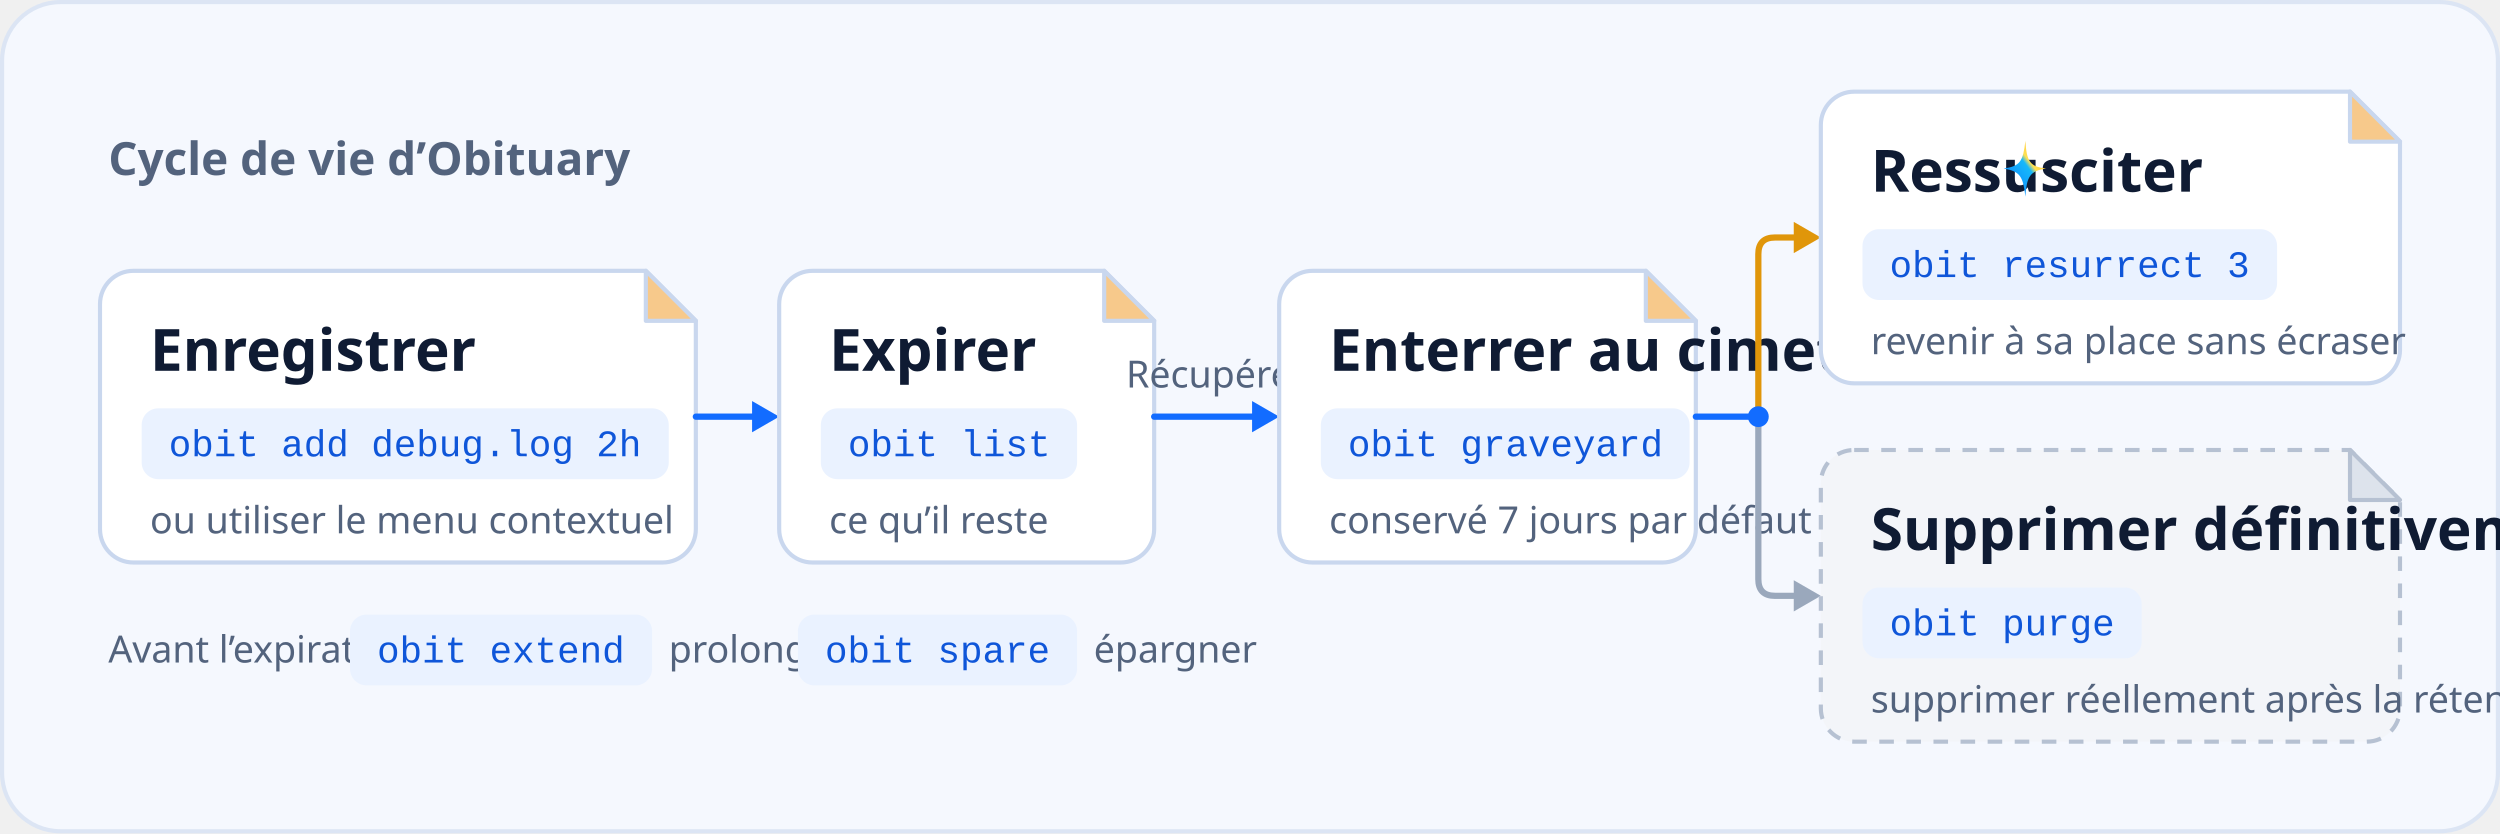
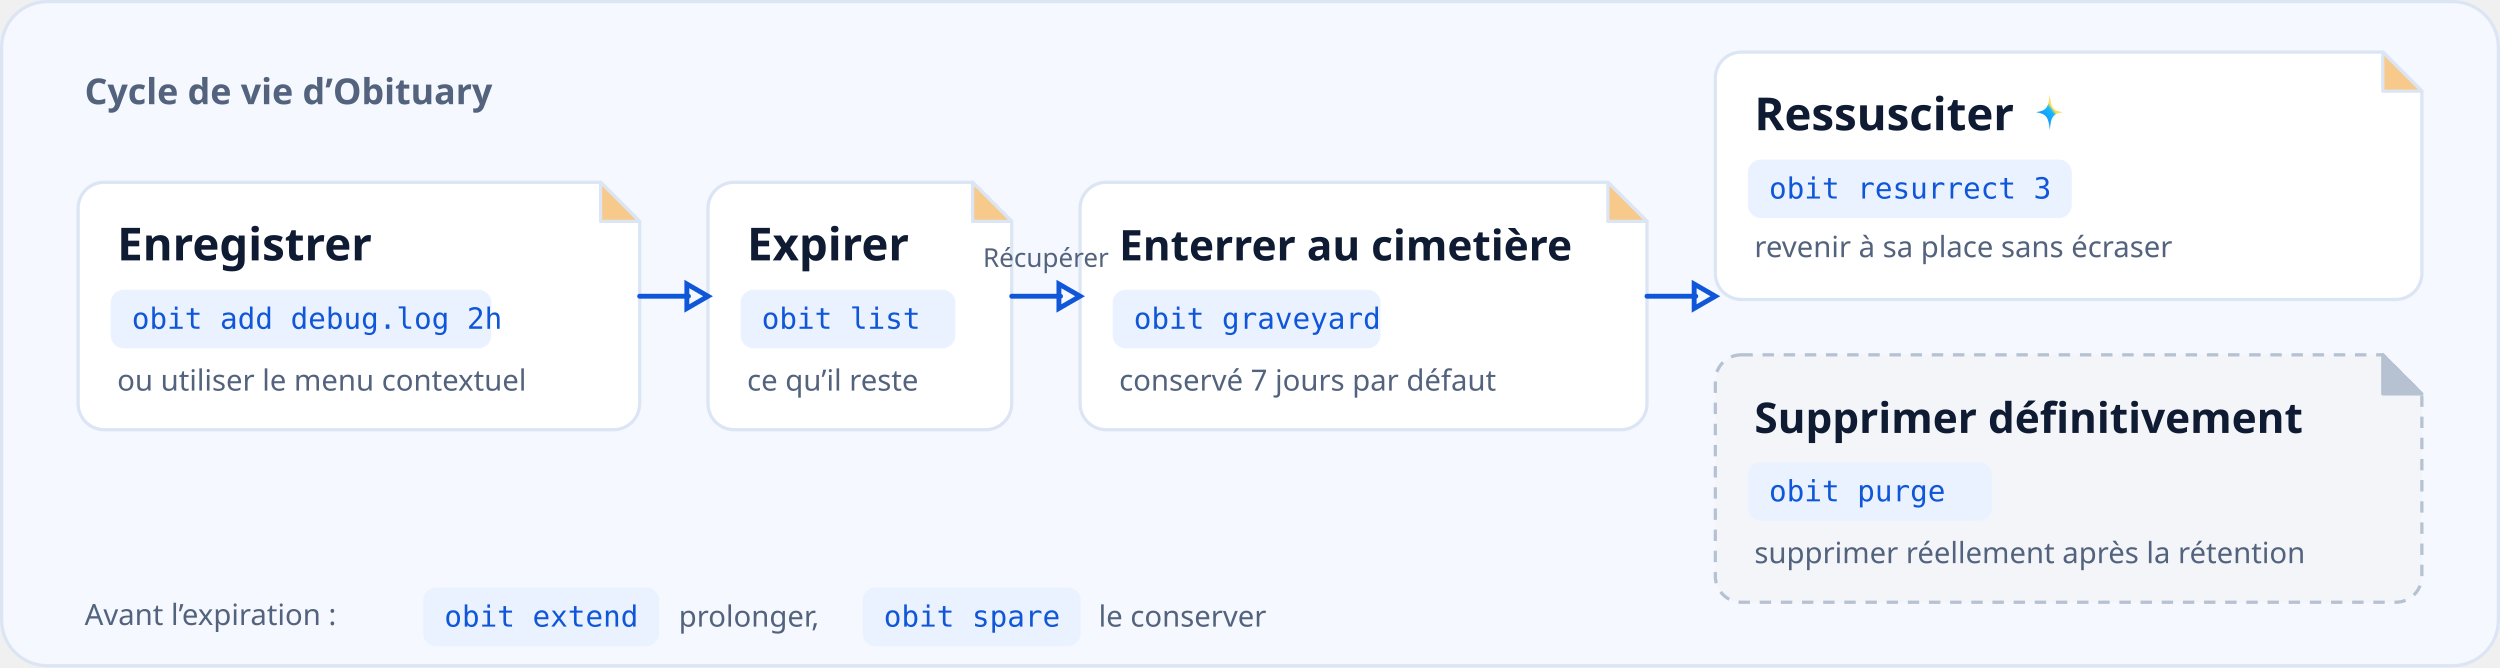
- <svg xmlns="http://www.w3.org/2000/svg" width="1200" height="400" viewBox="0 0 1200 400" role="img" aria-labelledby="title desc">
+ <svg xmlns="http://www.w3.org/2000/svg" width="1536" height="410" viewBox="0 0 1536 410" role="img" aria-labelledby="title desc">
  <defs>
    <linearGradient id="spark" x1="0" y1="1" x2="1" y2="0">
      <stop stop-color="#0876FF" />
      <stop offset=".55" stop-color="#16B8FA" />
      <stop offset=".62" stop-color="#FFE052" />
      <stop offset="1" stop-color="#FFB329" />
    </linearGradient>
  </defs>
-   <rect x="1" y="1" width="1198" height="398" rx="28" fill="#F5F8FE" stroke="#DCE5F4" stroke-width="2" />
+   <rect x="1" y="1" width="1534" height="408" rx="28" fill="#F5F8FE" stroke="#DCE5F4" stroke-width="2" />
  <g font-family="-apple-system, BlinkMacSystemFont, 'Segoe UI', 'Noto Sans', 'Noto Sans CJK SC', 'Noto Sans CJK TC', 'Noto Sans JP', 'Noto Sans KR', 'Noto Sans Cyrillic', 'Microsoft YaHei', 'PingFang SC', 'Hiragino Sans', 'Malgun Gothic', sans-serif">
-     <g>
-       <path d="M64 130H310L334 154V254A16 16 0 0 1 318 270H64A16 16 0 0 1 48 254V146A16 16 0 0 1 64 130Z" fill="#FFFFFF" stroke="#C9D7EE" stroke-width="2" />
-       <path d="M310 130V154H334Z" fill="#F7C98B" stroke="#C9D7EE" stroke-width="2" stroke-linejoin="round" />
-       <text x="72" y="178" font-size="28" font-weight="700" fill="#0F1B33" id="register">Enregistrer</text>
-       <rect x="68" y="196" width="253" height="34" rx="8" fill="#EAF2FF" />
-       <text x="81" y="219" font-family="ui-monospace, 'Cascadia Code', 'SF Mono', SFMono-Regular, Menlo, Consolas, 'Liberation Mono', monospace" font-size="18" fill="#0F56D9">obit add debug.log 2h</text>
-       <text x="72" y="256" font-size="18" fill="#53637D" id="register-note" textLength="235" lengthAdjust="spacingAndGlyphs">ou utiliser le menu contextuel</text>
-     </g>
-     <path d="M334 200H363" stroke="#126CFF" stroke-width="3" stroke-linecap="round" fill="none" />
-     <path d="M374 200l-13 -7.5v15Z" fill="#126CFF" />
-     <g>
-       <path d="M390 130H530L554 154V254A16 16 0 0 1 538 270H390A16 16 0 0 1 374 254V146A16 16 0 0 1 390 130Z" fill="#FFFFFF" stroke="#C9D7EE" stroke-width="2" />
-       <path d="M530 130V154H554Z" fill="#F7C98B" stroke="#C9D7EE" stroke-width="2" stroke-linejoin="round" />
-       <text x="398" y="178" font-size="28" font-weight="700" fill="#0F1B33" id="expire">Expirer</text>
-       <rect x="394" y="196" width="123" height="34" rx="8" fill="#EAF2FF" />
-       <text x="407" y="219" font-family="ui-monospace, 'Cascadia Code', 'SF Mono', SFMono-Regular, Menlo, Consolas, 'Liberation Mono', monospace" font-size="18" fill="#0F56D9">obit list</text>
-       <text x="398" y="256" font-size="18" fill="#53637D" id="expire-note" textLength="132" lengthAdjust="spacingAndGlyphs">ce qu’il reste</text>
-     </g>
-     <path d="M554 200H603" stroke="#126CFF" stroke-width="3" stroke-linecap="round" fill="none" />
-     <path d="M614 200l-13 -7.5v15Z" fill="#126CFF" />
-     <text x="584" y="186" font-size="18" fill="#53637D" text-anchor="middle" id="reap" textLength="49" lengthAdjust="spacingAndGlyphs">Récupérer</text>
-     <g>
-       <path d="M630 130H790L814 154V254A16 16 0 0 1 798 270H630A16 16 0 0 1 614 254V146A16 16 0 0 1 630 130Z" fill="#FFFFFF" stroke="#C9D7EE" stroke-width="2" />
-       <path d="M790 130V154H814Z" fill="#F7C98B" stroke="#C9D7EE" stroke-width="2" stroke-linejoin="round" />
-       <text x="638" y="178" font-size="28" font-weight="700" fill="#0F1B33" id="bury" textLength="160" lengthAdjust="spacingAndGlyphs">Enterrer au cimetière</text>
-       <rect x="634" y="196" width="177" height="34" rx="8" fill="#EAF2FF" />
-       <text x="647" y="219" font-family="ui-monospace, 'Cascadia Code', 'SF Mono', SFMono-Regular, Menlo, Consolas, 'Liberation Mono', monospace" font-size="18" fill="#0F56D9">obit graveyard</text>
-       <text x="638" y="256" font-size="18" fill="#53637D" id="bury-note" textLength="160" lengthAdjust="spacingAndGlyphs">conservé 7 jours par défaut</text>
-     </g>
-     <path d="M814 200H844" stroke="#126CFF" stroke-width="3" stroke-linecap="round" />
-     <path d="M844 200V122Q844 114 852 114H863" stroke="#E0960A" stroke-width="3" stroke-linecap="round" fill="none" />
-     <path d="M874 114l-13 -7.5v15Z" fill="#E0960A" />
-     <path d="M844 200V278Q844 286 852 286H863" stroke="#9AA8BC" stroke-width="3" stroke-linecap="round" fill="none" />
-     <path d="M874 286l-13 -7.5v15Z" fill="#9AA8BC" />
-     <circle cx="844" cy="200" r="5" fill="#126CFF" />
-     <g>
-       <path d="M890 44H1128L1152 68V168A16 16 0 0 1 1136 184H890A16 16 0 0 1 874 168V60A16 16 0 0 1 890 44Z" fill="#FFFFFF" stroke="#C9D7EE" stroke-width="2" />
-       <path d="M1128 44V68H1152Z" fill="#F7C98B" stroke="#C9D7EE" stroke-width="2" stroke-linejoin="round" />
-       <text x="898" y="92" font-size="28" font-weight="700" fill="#0F1B33" id="resurrect">Ressusciter</text>
-       <rect x="894" y="110" width="199" height="34" rx="8" fill="#EAF2FF" />
-       <text x="907" y="133" font-family="ui-monospace, 'Cascadia Code', 'SF Mono', SFMono-Regular, Menlo, Consolas, 'Liberation Mono', monospace" font-size="18" fill="#0F56D9">obit resurrect 3</text>
-       <text x="898" y="170" font-size="18" fill="#53637D" id="resurrect-note" textLength="238" lengthAdjust="spacingAndGlyphs">revenir à sa place sans écraser</text>
-       <path d="M17.6 9.4c.3 5.3 1.2 6.5 5.2 7-4 .6-4.9 2-5.2 7.1-.6-5.1-1.3-6.4-5.5-7.1 4.2-.6 4.9-1.8 5.5-7Z" fill="url(#spark)" transform="translate(972 81) scale(1.9) translate(-17.5 -16.45)" />
-     </g>
-     <g>
-       <path d="M890 216H1128L1152 240V340A16 16 0 0 1 1136 356H890A16 16 0 0 1 874 340V232A16 16 0 0 1 890 216Z" fill="#F3F5F9" stroke="#B6C1D2" stroke-width="2" stroke-dasharray="7 6" />
-       <path d="M1128 216V240H1152Z" fill="#DDE3EC" stroke="#B6C1D2" stroke-width="2" stroke-linejoin="round" />
-       <text x="898" y="264" font-size="28" font-weight="700" fill="#0F1B33" id="purge" textLength="238" lengthAdjust="spacingAndGlyphs">Supprimer définitivement</text>
-       <rect x="894" y="282" width="134" height="34" rx="8" fill="#EAF2FF" />
-       <text x="907" y="305" font-family="ui-monospace, 'Cascadia Code', 'SF Mono', SFMono-Regular, Menlo, Consolas, 'Liberation Mono', monospace" font-size="18" fill="#0F56D9">obit purge</text>
-       <text x="898" y="342" font-size="18" fill="#53637D" id="purge-note" textLength="238" lengthAdjust="spacingAndGlyphs">supprimer réellement après la rétention</text>
-     </g>
-     <text x="52" y="84" font-size="22" font-weight="600" fill="#53637D" id="title">Cycle de vie d’Obituary</text>
-     <text x="52" y="318" font-size="18" fill="#53637D" id="before" textLength="108" lengthAdjust="spacingAndGlyphs">Avant l’expiration</text>
-     <rect x="168" y="295" width="145" height="34" rx="8" fill="#EAF2FF" />
-     <text x="181" y="318" font-family="ui-monospace, 'Cascadia Code', 'SF Mono', SFMono-Regular, Menlo, Consolas, 'Liberation Mono', monospace" font-size="18" fill="#0F56D9">obit extend</text>
-     <text x="321" y="318" font-size="18" fill="#53637D" id="extend-note" textLength="50" lengthAdjust="spacingAndGlyphs">prolonger,</text>
-     <rect x="383" y="295" width="134" height="34" rx="8" fill="#EAF2FF" />
-     <text x="396" y="318" font-family="ui-monospace, 'Cascadia Code', 'SF Mono', SFMono-Regular, Menlo, Consolas, 'Liberation Mono', monospace" font-size="18" fill="#0F56D9">obit spare</text>
-     <text x="525" y="318" font-size="18" fill="#53637D" id="spare-note" textLength="60" lengthAdjust="spacingAndGlyphs">épargner</text>
+     <text x="52" y="64" font-family="-apple-system, BlinkMacSystemFont, 'Segoe UI', 'Noto Sans', 'Noto Sans CJK SC', 'Noto Sans CJK TC', 'Noto Sans JP', 'Noto Sans KR', 'Noto Sans Cyrillic', 'Microsoft YaHei', 'PingFang SC', 'Hiragino Sans', 'Malgun Gothic', sans-serif" font-size="22" fill="#53637D" font-weight="600" id="section">Cycle de vie d’Obituary</text>
+     <path d="M64 112H369.0L393.0 136V248A16 16 0 0 1 377.0 264H64A16 16 0 0 1 48 248V128A16 16 0 0 1 64 112Z" fill="#FFFFFF" stroke="#DCE5F4" stroke-width="2" />
+     <path d="M369.0 112V136H393.0Z" fill="#F7C98B" stroke="#DCE5F4" stroke-width="2" stroke-linejoin="round" />
+     <text x="72" y="160" font-family="-apple-system, BlinkMacSystemFont, 'Segoe UI', 'Noto Sans', 'Noto Sans CJK SC', 'Noto Sans CJK TC', 'Noto Sans JP', 'Noto Sans KR', 'Noto Sans Cyrillic', 'Microsoft YaHei', 'PingFang SC', 'Hiragino Sans', 'Malgun Gothic', sans-serif" font-size="28" fill="#0F1B33" font-weight="700" id="register">Enregistrer</text>
+     <rect x="68" y="178" width="233.9" height="36" rx="8" fill="#EAF2FF" />
+     <text x="81" y="202" font-family="ui-monospace, 'Cascadia Code', 'SF Mono', Consolas, monospace" font-size="18" fill="#0F56D9">obit add debug.log 2h</text>
+     <text x="72" y="240" font-family="-apple-system, BlinkMacSystemFont, 'Segoe UI', 'Noto Sans', 'Noto Sans CJK SC', 'Noto Sans CJK TC', 'Noto Sans JP', 'Noto Sans KR', 'Noto Sans Cyrillic', 'Microsoft YaHei', 'PingFang SC', 'Hiragino Sans', 'Malgun Gothic', sans-serif" font-size="18" fill="#53637D" id="register_note">ou utiliser le menu contextuel</text>
+     <path d="M451.0 112H597.6L621.6 136V248A16 16 0 0 1 605.6 264H451.0A16 16 0 0 1 435.0 248V128A16 16 0 0 1 451.0 112Z" fill="#FFFFFF" stroke="#DCE5F4" stroke-width="2" />
+     <path d="M597.6 112V136H621.6Z" fill="#F7C98B" stroke="#DCE5F4" stroke-width="2" stroke-linejoin="round" />
+     <text x="459.0" y="160" font-family="-apple-system, BlinkMacSystemFont, 'Segoe UI', 'Noto Sans', 'Noto Sans CJK SC', 'Noto Sans CJK TC', 'Noto Sans JP', 'Noto Sans KR', 'Noto Sans Cyrillic', 'Microsoft YaHei', 'PingFang SC', 'Hiragino Sans', 'Malgun Gothic', sans-serif" font-size="28" fill="#0F1B33" font-weight="700" id="expire">Expirer</text>
+     <rect x="455.0" y="178" width="132" height="36" rx="8" fill="#EAF2FF" />
+     <text x="468.0" y="202" font-family="ui-monospace, 'Cascadia Code', 'SF Mono', Consolas, monospace" font-size="18" fill="#0F56D9">obit list</text>
+     <text x="459.0" y="240" font-family="-apple-system, BlinkMacSystemFont, 'Segoe UI', 'Noto Sans', 'Noto Sans CJK SC', 'Noto Sans CJK TC', 'Noto Sans JP', 'Noto Sans KR', 'Noto Sans Cyrillic', 'Microsoft YaHei', 'PingFang SC', 'Hiragino Sans', 'Malgun Gothic', sans-serif" font-size="18" fill="#53637D" id="expire_note">ce qu’il reste</text>
+     <path d="M679.6 112H987.9L1011.9 136V248A16 16 0 0 1 995.9 264H679.6A16 16 0 0 1 663.6 248V128A16 16 0 0 1 679.6 112Z" fill="#FFFFFF" stroke="#DCE5F4" stroke-width="2" />
+     <path d="M987.9 112V136H1011.9Z" fill="#F7C98B" stroke="#DCE5F4" stroke-width="2" stroke-linejoin="round" />
+     <text x="687.6" y="160" font-family="-apple-system, BlinkMacSystemFont, 'Segoe UI', 'Noto Sans', 'Noto Sans CJK SC', 'Noto Sans CJK TC', 'Noto Sans JP', 'Noto Sans KR', 'Noto Sans Cyrillic', 'Microsoft YaHei', 'PingFang SC', 'Hiragino Sans', 'Malgun Gothic', sans-serif" font-size="26" fill="#0F1B33" font-weight="700" id="bury">Enterrer au cimetière</text>
+     <rect x="683.6" y="178" width="164.6" height="36" rx="8" fill="#EAF2FF" />
+     <text x="696.6" y="202" font-family="ui-monospace, 'Cascadia Code', 'SF Mono', Consolas, monospace" font-size="18" fill="#0F56D9">obit graveyard</text>
+     <text x="687.6" y="240" font-family="-apple-system, BlinkMacSystemFont, 'Segoe UI', 'Noto Sans', 'Noto Sans CJK SC', 'Noto Sans CJK TC', 'Noto Sans JP', 'Noto Sans KR', 'Noto Sans Cyrillic', 'Microsoft YaHei', 'PingFang SC', 'Hiragino Sans', 'Malgun Gothic', sans-serif" font-size="18" fill="#53637D" id="bury_note">conservé 7 jours par défaut</text>
+     <path d="M393.0 182H423.0M435.0 182l-13 -7.5v15Z" stroke="#0F56D9" stroke-width="3" stroke-linecap="round" fill="none" />
+     <path d="M621.6 182H651.6M663.6 182l-13 -7.5v15Z" stroke="#0F56D9" stroke-width="3" stroke-linecap="round" fill="none" />
+     <text x="642.6" y="164" font-family="-apple-system, BlinkMacSystemFont, 'Segoe UI', 'Noto Sans', 'Noto Sans CJK SC', 'Noto Sans CJK TC', 'Noto Sans JP', 'Noto Sans KR', 'Noto Sans Cyrillic', 'Microsoft YaHei', 'PingFang SC', 'Hiragino Sans', 'Malgun Gothic', sans-serif" font-size="16" fill="#53637D" text-anchor="middle">Récupérer</text>
+     <path d="M1011.9 182H1041.9M1053.9 182l-13 -7.5v15Z" stroke="#0F56D9" stroke-width="3" stroke-linecap="round" fill="none" />
+     <path d="M1069.9 32H1464.0L1488.0 56V168A16 16 0 0 1 1472.0 184H1069.9A16 16 0 0 1 1053.9 168V48A16 16 0 0 1 1069.9 32Z" fill="#FFFFFF" stroke="#DCE5F4" stroke-width="2" />
+     <path d="M1464.0 32V56H1488.0Z" fill="#F7C98B" stroke="#DCE5F4" stroke-width="2" stroke-linejoin="round" />
+     <text x="1077.9" y="80" font-family="-apple-system, BlinkMacSystemFont, 'Segoe UI', 'Noto Sans', 'Noto Sans CJK SC', 'Noto Sans CJK TC', 'Noto Sans JP', 'Noto Sans KR', 'Noto Sans Cyrillic', 'Microsoft YaHei', 'PingFang SC', 'Hiragino Sans', 'Malgun Gothic', sans-serif" font-size="28" fill="#0F1B33" font-weight="700" id="resurrect">Ressusciter</text>
+     <path id="resurrect-star" d="M17.6 9.4c.3 5.3 1.2 6.5 5.2 7-4 .6-4.9 2-5.2 7.1-.6-5.1-1.3-6.4-5.5-7.1 4.2-.6 4.9-1.8 5.5-7Z" fill="url(#spark)" transform="translate(1259.3 69) scale(1.55) translate(-17.5 -16.45)" />
+     <rect x="1073.9" y="98" width="199" height="36" rx="8" fill="#EAF2FF" />
+     <text x="1086.9" y="122" font-family="ui-monospace, 'Cascadia Code', 'SF Mono', Consolas, monospace" font-size="18" fill="#0F56D9">obit resurrect 3</text>
+     <text x="1077.9" y="158" font-family="-apple-system, BlinkMacSystemFont, 'Segoe UI', 'Noto Sans', 'Noto Sans CJK SC', 'Noto Sans CJK TC', 'Noto Sans JP', 'Noto Sans KR', 'Noto Sans Cyrillic', 'Microsoft YaHei', 'PingFang SC', 'Hiragino Sans', 'Malgun Gothic', sans-serif" font-size="18" fill="#53637D" id="resurrect-note">revenir à sa place sans écraser</text>
+     <path d="M1069.9 218H1464.0L1488.0 242V354A16 16 0 0 1 1472.0 370H1069.9A16 16 0 0 1 1053.9 354V234A16 16 0 0 1 1069.9 218Z" fill="#F3F5F9" stroke="#B6C1D2" stroke-width="2" stroke-dasharray="7 6" />
+     <path d="M1464.0 218V242H1488.0Z" fill="#B6C1D2" stroke="#B6C1D2" stroke-width="2" stroke-linejoin="round" />
+     <text x="1077.9" y="266" font-family="-apple-system, BlinkMacSystemFont, 'Segoe UI', 'Noto Sans', 'Noto Sans CJK SC', 'Noto Sans CJK TC', 'Noto Sans JP', 'Noto Sans KR', 'Noto Sans Cyrillic', 'Microsoft YaHei', 'PingFang SC', 'Hiragino Sans', 'Malgun Gothic', sans-serif" font-size="26" fill="#0F1B33" font-weight="700" id="purge">Supprimer définitivement</text>
+     <rect x="1073.9" y="284" width="150" height="36" rx="8" fill="#EAF2FF" />
+     <text x="1086.9" y="308" font-family="ui-monospace, 'Cascadia Code', 'SF Mono', Consolas, monospace" font-size="18" fill="#0F56D9">obit purge</text>
+     <text x="1077.9" y="346" font-family="-apple-system, BlinkMacSystemFont, 'Segoe UI', 'Noto Sans', 'Noto Sans CJK SC', 'Noto Sans CJK TC', 'Noto Sans JP', 'Noto Sans KR', 'Noto Sans Cyrillic', 'Microsoft YaHei', 'PingFang SC', 'Hiragino Sans', 'Malgun Gothic', sans-serif" font-size="18" fill="#53637D" id="purge-note">supprimer réellement après la rétention</text>
+     <text x="52" y="384" font-family="-apple-system, BlinkMacSystemFont, 'Segoe UI', 'Noto Sans', 'Noto Sans CJK SC', 'Noto Sans CJK TC', 'Noto Sans JP', 'Noto Sans KR', 'Noto Sans Cyrillic', 'Microsoft YaHei', 'PingFang SC', 'Hiragino Sans', 'Malgun Gothic', sans-serif" font-size="18" fill="#53637D" id="before">Avant l’expiration :</text>
+     <rect x="260.0" y="361" width="145" height="36" rx="8" fill="#EAF2FF" />
+     <text x="273.0" y="385" font-family="ui-monospace, 'Cascadia Code', 'SF Mono', Consolas, monospace" font-size="18" fill="#0F56D9">obit extend</text>
+     <text x="417.0" y="385" font-family="-apple-system, BlinkMacSystemFont, 'Segoe UI', 'Noto Sans', 'Noto Sans CJK SC', 'Noto Sans CJK TC', 'Noto Sans JP', 'Noto Sans KR', 'Noto Sans Cyrillic', 'Microsoft YaHei', 'PingFang SC', 'Hiragino Sans', 'Malgun Gothic', sans-serif" font-size="18" fill="#53637D" id="extend-note">prolonger,</text>
+     <rect x="530.0" y="361" width="134" height="36" rx="8" fill="#EAF2FF" />
+     <text x="543.0" y="385" font-family="ui-monospace, 'Cascadia Code', 'SF Mono', Consolas, monospace" font-size="18" fill="#0F56D9">obit spare</text>
+     <text x="675.0" y="385" font-family="-apple-system, BlinkMacSystemFont, 'Segoe UI', 'Noto Sans', 'Noto Sans CJK SC', 'Noto Sans CJK TC', 'Noto Sans JP', 'Noto Sans KR', 'Noto Sans Cyrillic', 'Microsoft YaHei', 'PingFang SC', 'Hiragino Sans', 'Malgun Gothic', sans-serif" font-size="18" fill="#53637D" id="spare-note">le conserver</text>
  </g>
</svg>
